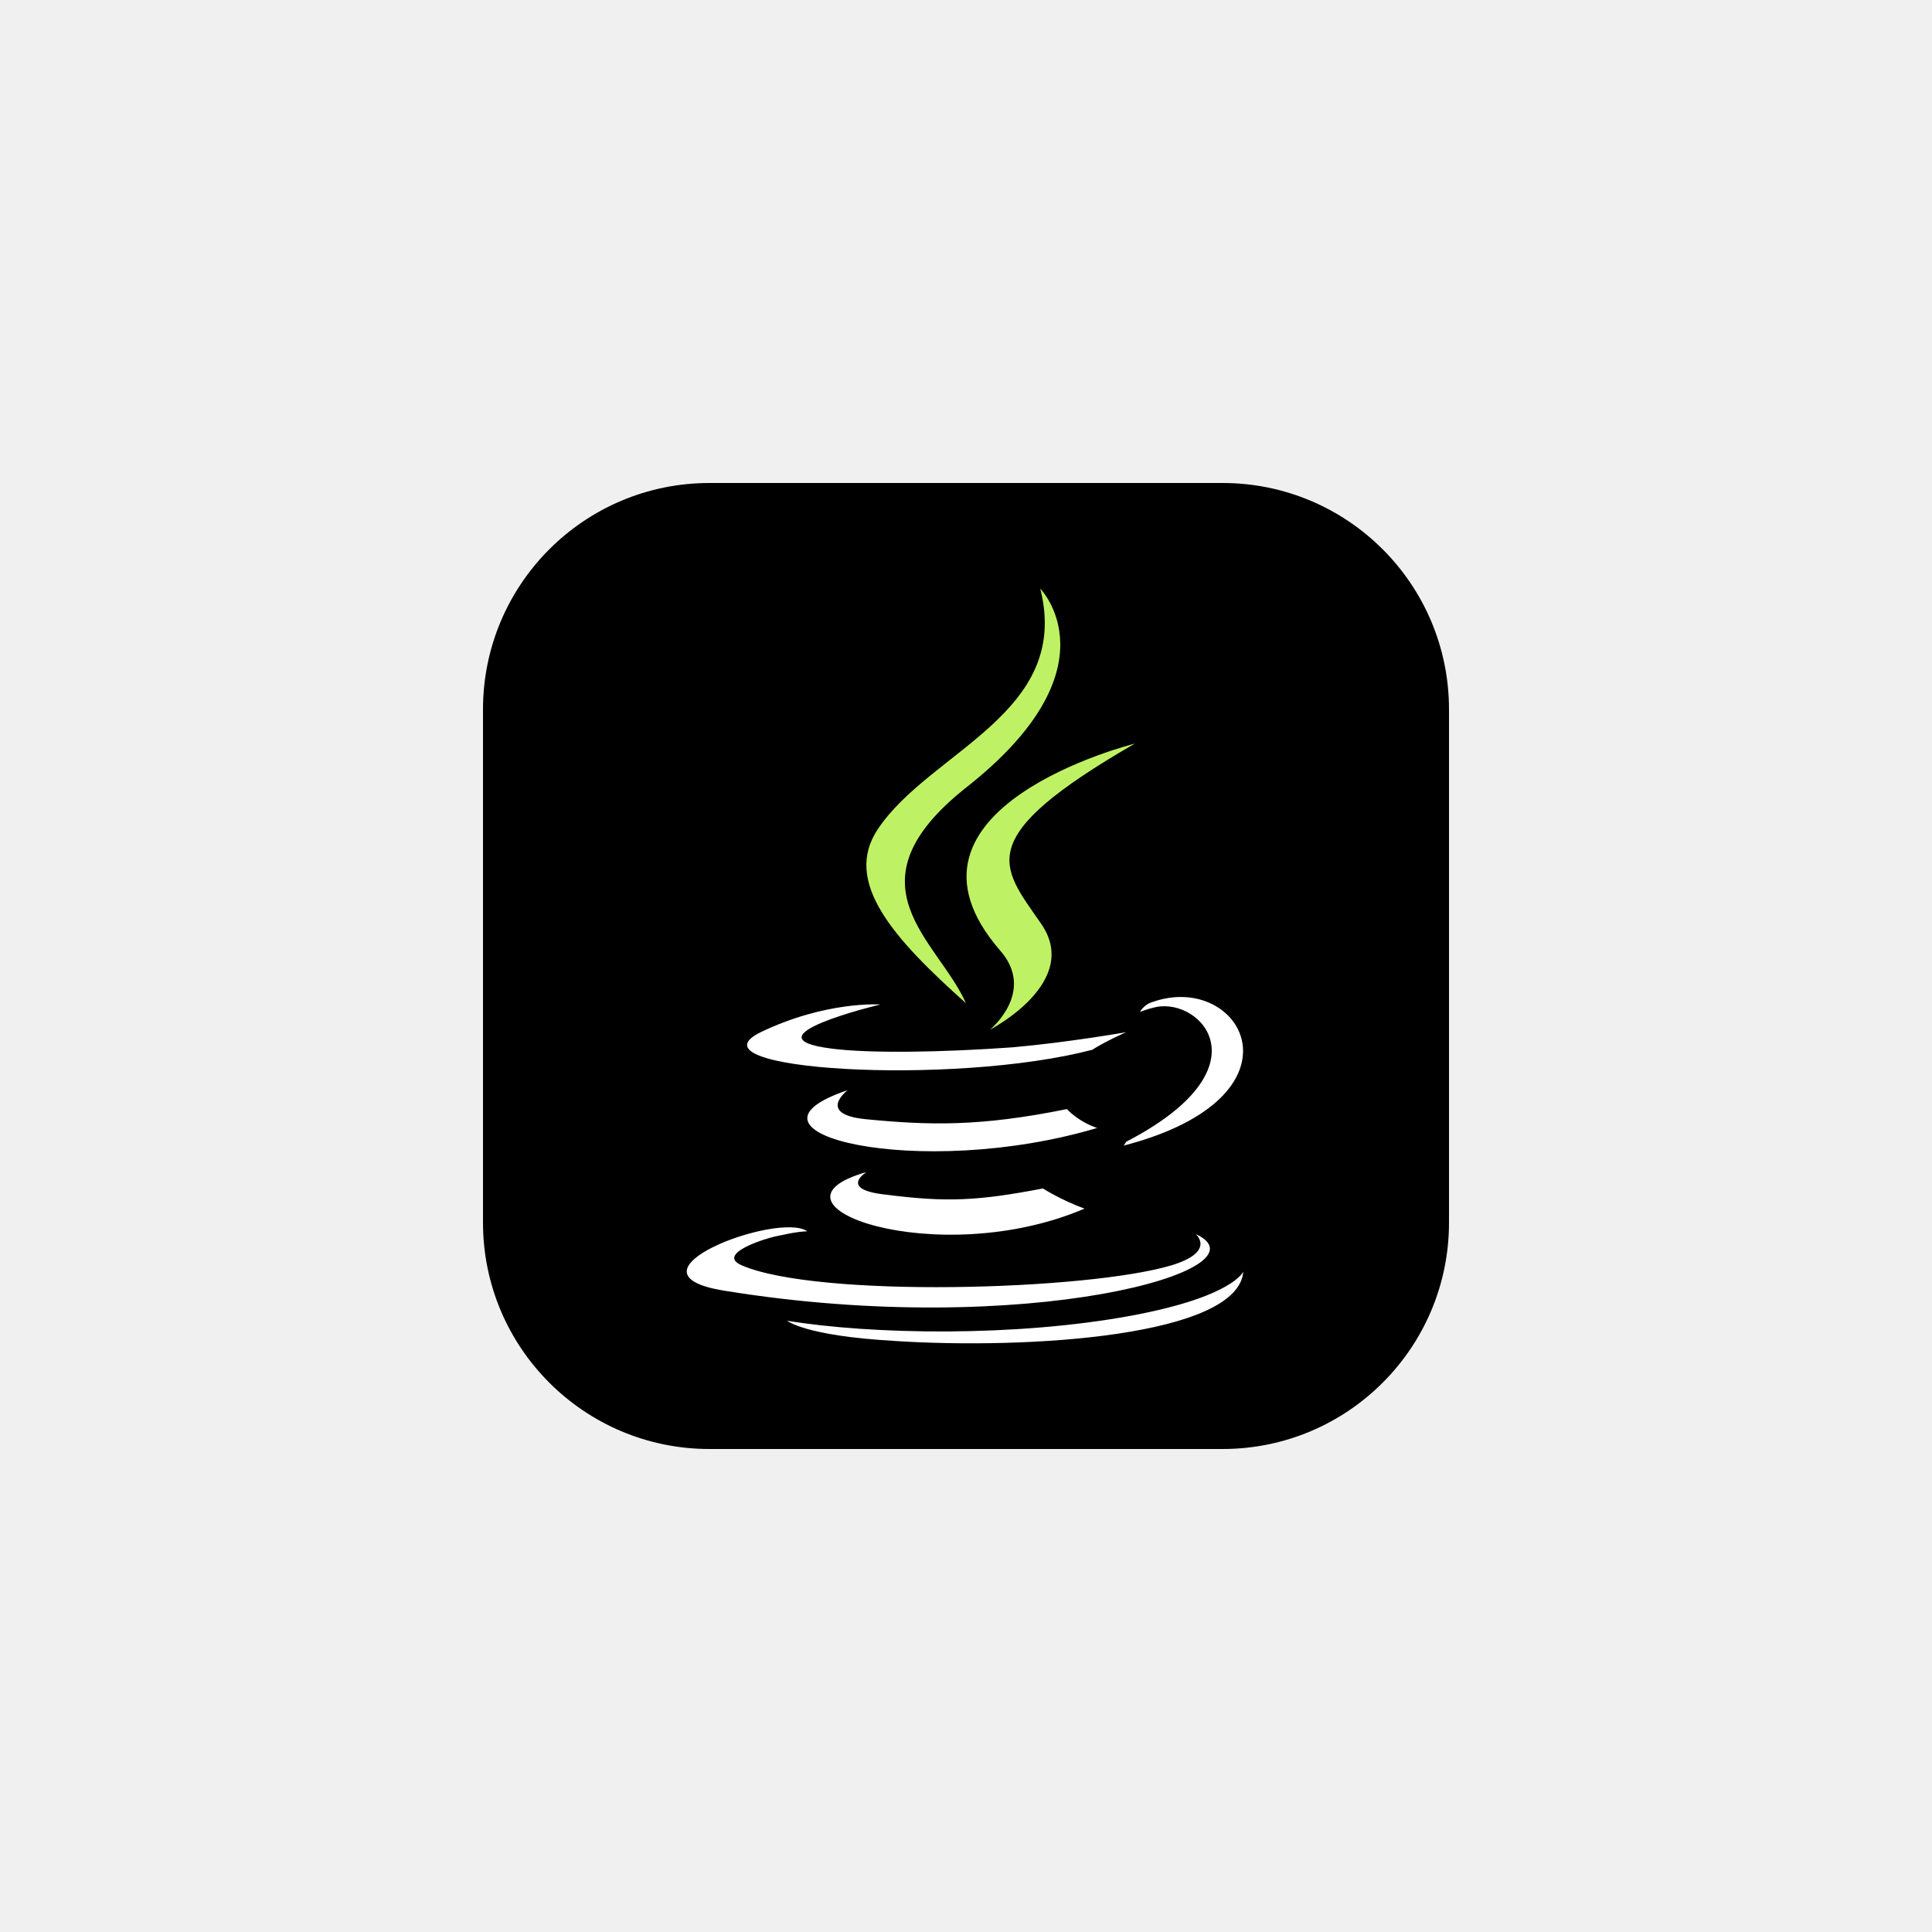
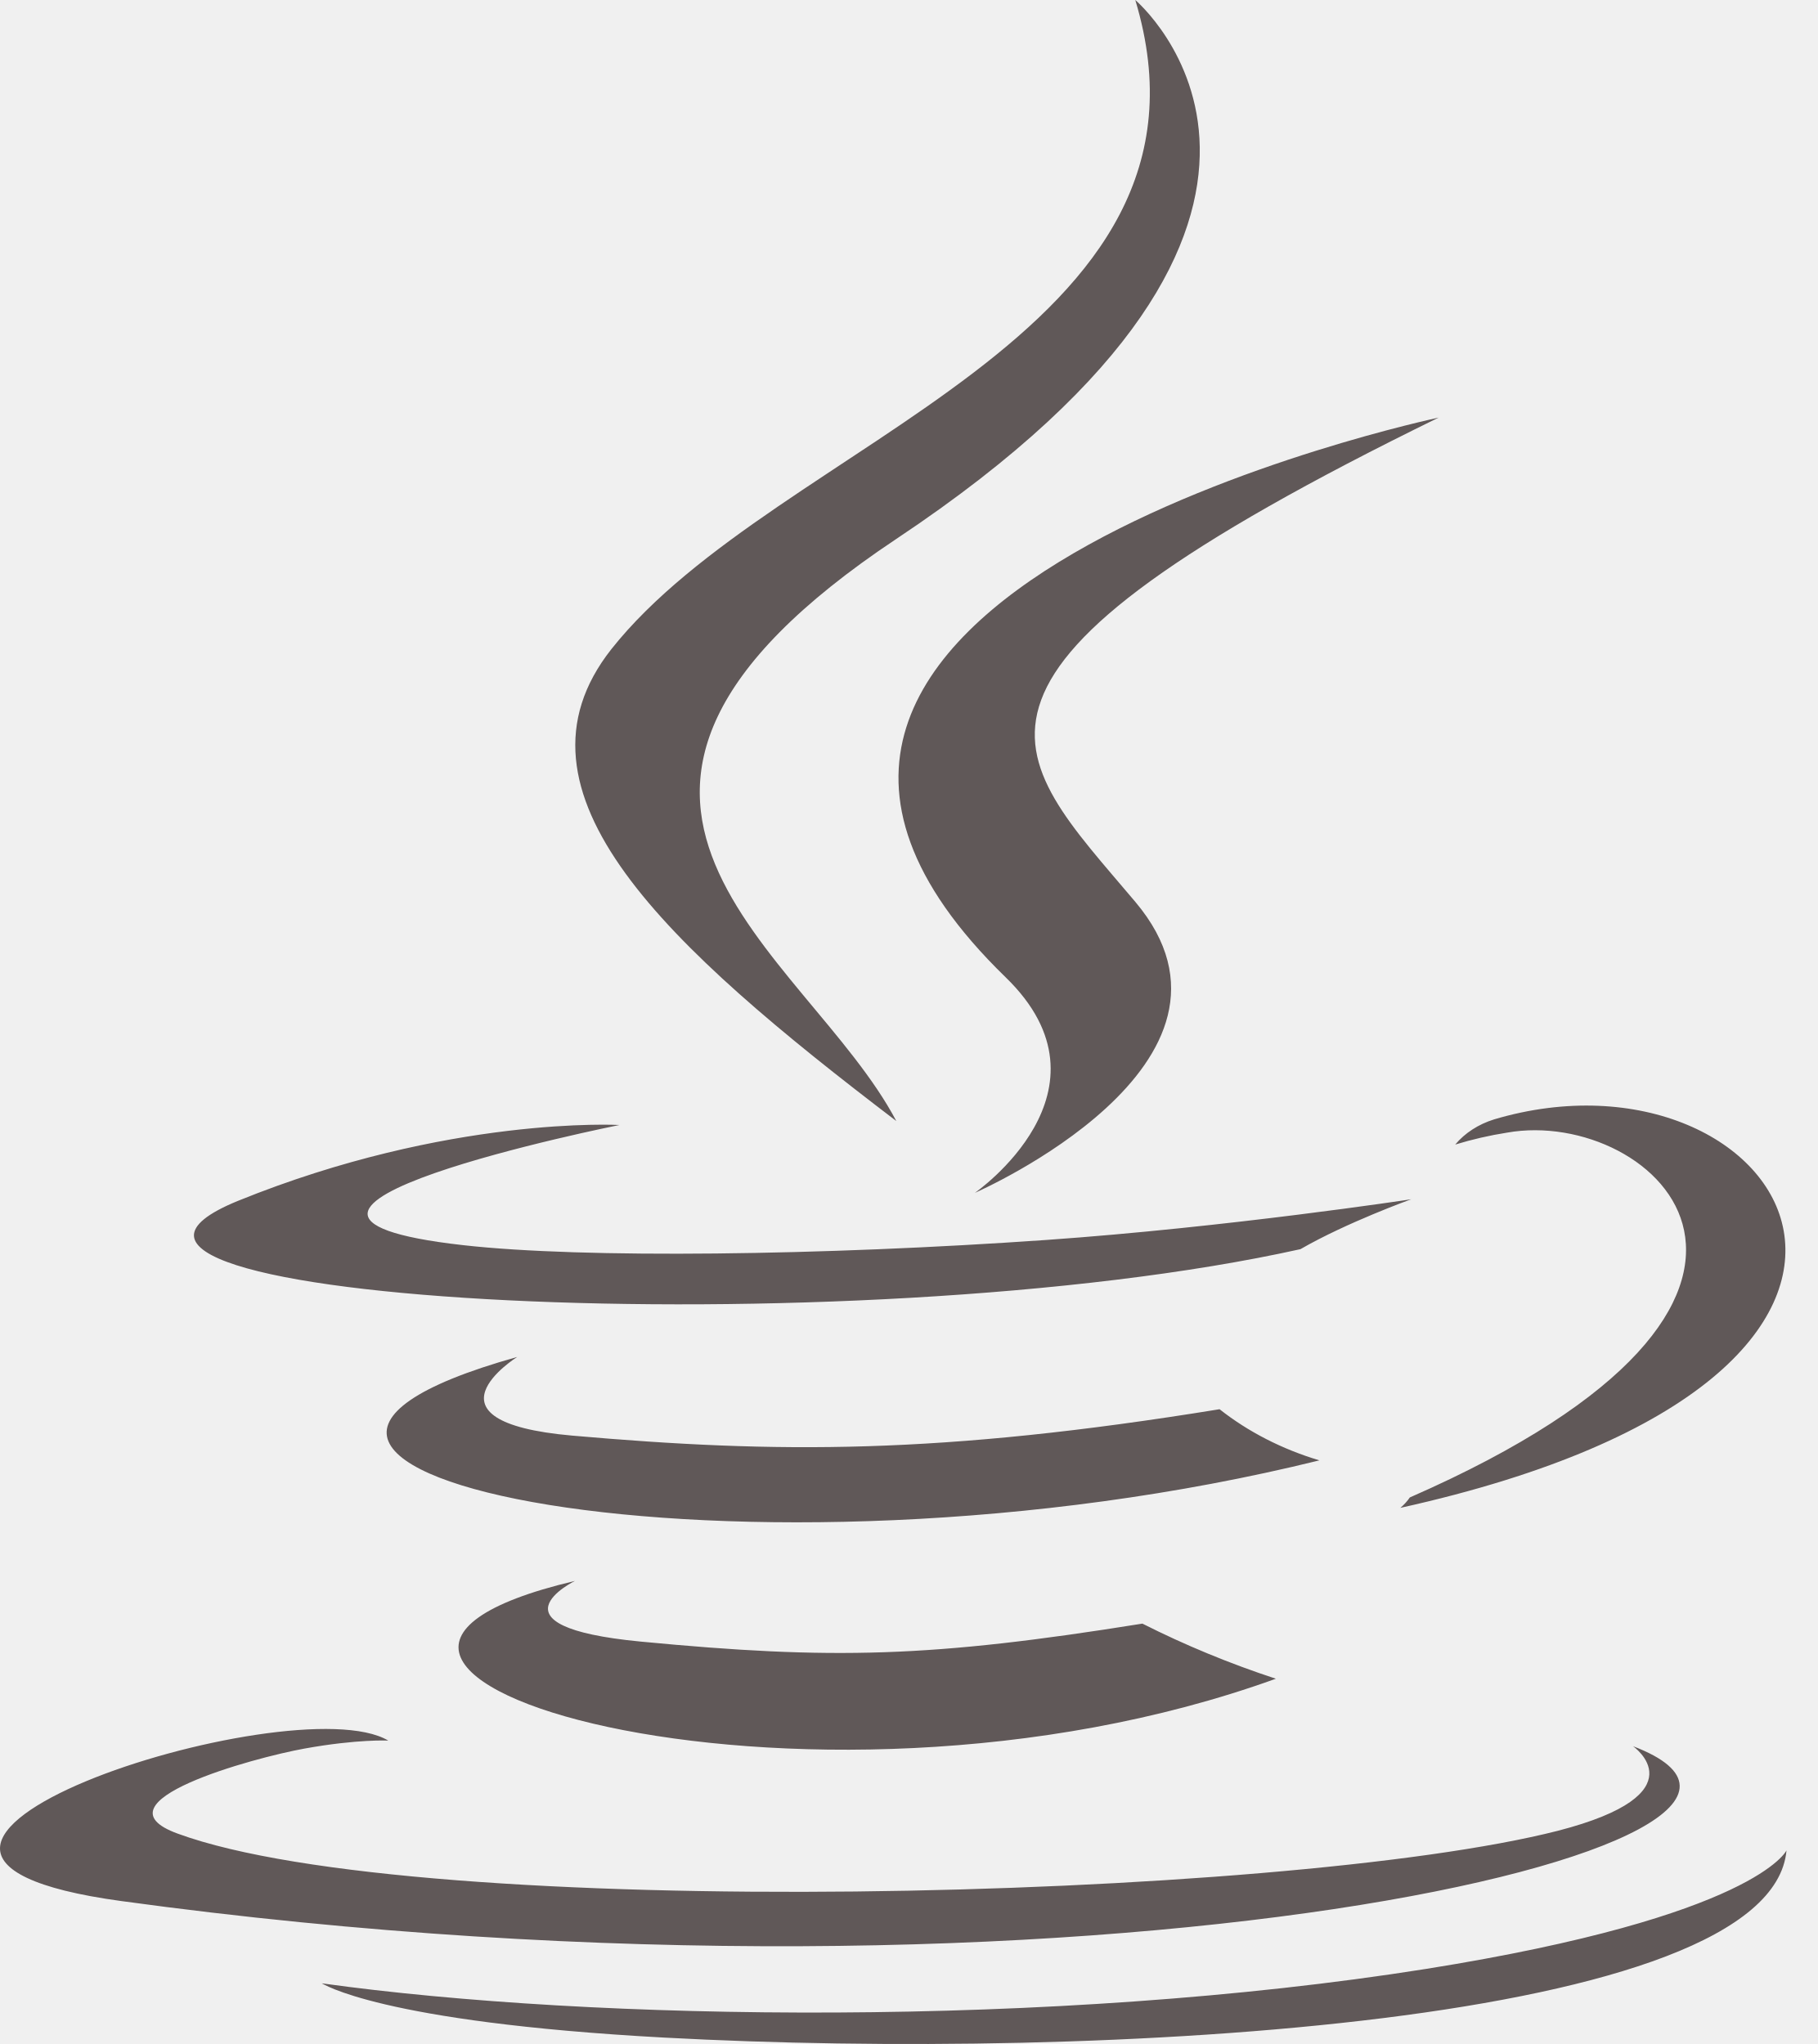
- <svg xmlns="http://www.w3.org/2000/svg" width="48" height="48" viewBox="0 0 48 48" fill="none">
-   <g clip-path="url(#clip0_831_3566)">
-     <path d="M30.375 12H17.625C14.518 12 12 14.518 12 17.625V30.375C12 33.482 14.518 36 17.625 36H30.375C33.482 36 36 33.482 36 30.375V17.625C36 14.518 33.482 12 30.375 12Z" fill="black" />
-     <path d="M21.528 29.12C21.528 29.12 20.808 29.558 22.029 29.683C23.504 29.871 24.283 29.84 25.911 29.527C25.911 29.527 26.349 29.809 26.944 30.028C23.281 31.593 18.648 29.934 21.528 29.12ZM21.059 27.085C21.059 27.085 20.276 27.68 21.497 27.805C23.093 27.961 24.346 27.993 26.506 27.555C26.506 27.555 26.788 27.868 27.258 28.024C22.843 29.339 17.897 28.149 21.059 27.085V27.085ZM29.7 30.654C29.7 30.654 30.232 31.092 29.105 31.437C27.007 32.063 20.307 32.251 18.429 31.437C17.772 31.155 19.024 30.747 19.43 30.685C19.838 30.591 20.057 30.591 20.057 30.591C19.337 30.09 15.266 31.625 17.99 32.066C25.473 33.287 31.64 31.534 29.699 30.657L29.7 30.654ZM21.872 24.956C21.872 24.956 18.46 25.77 20.651 26.051C21.59 26.176 23.438 26.145 25.16 26.02C26.568 25.895 27.98 25.644 27.98 25.644C27.98 25.644 27.479 25.863 27.135 26.082C23.657 26.991 16.988 26.584 18.898 25.645C20.527 24.862 21.872 24.956 21.872 24.956ZM27.977 28.368C31.484 26.552 29.856 24.799 28.729 25.018C28.447 25.081 28.322 25.144 28.322 25.144C28.322 25.144 28.415 24.956 28.635 24.894C30.857 24.111 32.611 27.242 27.915 28.463C27.915 28.463 27.946 28.431 27.977 28.369V28.368ZM22.217 33.315C25.598 33.534 30.764 33.19 30.889 31.593C30.889 31.593 30.639 32.218 28.103 32.688C25.223 33.22 21.653 33.158 19.556 32.813C19.556 32.813 19.994 33.189 22.217 33.314L22.217 33.315Z" fill="white" />
-     <path d="M25.845 14.625C25.845 14.625 27.786 16.597 23.998 19.571C20.961 21.982 23.309 23.36 23.998 24.924C22.214 23.328 20.931 21.919 21.807 20.604C23.093 18.664 26.631 17.725 25.845 14.625ZM24.844 23.61C25.752 24.643 24.594 25.583 24.594 25.583C24.594 25.583 26.91 24.393 25.846 22.921C24.875 21.512 24.124 20.824 28.194 18.475C28.194 18.475 21.776 20.072 24.844 23.61L24.844 23.61Z" fill="#BEF264" />
+ <svg xmlns="http://www.w3.org/2000/svg" width="48" height="54" viewBox="0 0 48 54" fill="none">
+   <g clip-path="url(#clip0_843_2895)">
+     <path d="M34.348 33.001C35.573 32.294 37.273 31.683 37.273 31.683C37.273 31.683 32.435 32.421 27.623 32.759C21.735 33.17 15.411 33.254 12.236 32.896C4.723 32.052 16.36 29.721 16.36 29.721C16.36 29.721 11.848 29.468 6.286 31.725C-0.277 34.404 22.535 35.627 34.348 33.001ZM23.673 29.616C21.298 25.112 13.286 21.157 23.673 14.238C36.63 5.611 29.985 0 29.985 0C32.673 8.912 20.535 11.612 16.148 17.149C13.161 20.936 17.61 24.996 23.673 29.616ZM37.998 11.032C38.011 11.032 16.098 15.652 26.561 25.819C29.648 28.814 25.748 31.514 25.748 31.514C25.748 31.514 33.586 28.097 29.985 23.825C26.623 19.839 24.048 17.856 37.998 11.032ZM37.236 39.561C37.167 39.662 37.083 39.754 36.986 39.836C53.023 36.281 47.123 27.295 39.461 29.573C39.047 29.702 38.689 29.934 38.435 30.238C38.883 30.101 39.343 29.995 39.81 29.922C43.685 29.236 49.248 34.298 37.236 39.561ZM43.13 46.132C43.13 46.132 44.943 47.387 41.143 48.368C33.906 50.214 11.043 50.773 4.693 48.442C2.406 47.609 6.693 46.438 8.043 46.195C9.443 45.942 10.255 45.984 10.255 45.984C7.718 44.476 -6.157 48.948 3.206 50.224C28.735 53.726 49.755 48.653 43.13 46.132ZM15.185 41.766C5.348 44.086 21.173 48.874 33.698 44.35C32.477 43.949 31.297 43.462 30.173 42.894C24.585 43.791 21.998 43.854 16.923 43.369C12.736 42.968 15.185 41.766 15.185 41.766ZM37.66 52.017C27.823 53.578 15.685 53.399 8.498 52.397C8.498 52.386 9.973 53.42 17.548 53.831C29.073 54.453 46.773 53.483 47.185 48.885C47.185 48.885 46.386 50.625 37.66 52.017ZM32.211 37.23C24.811 38.433 20.523 38.401 15.111 37.927C10.923 37.557 13.661 35.849 13.661 35.849C2.811 38.886 19.686 42.325 34.848 38.581C33.868 38.288 32.97 37.829 32.211 37.23Z" fill="#605858" />
  </g>
  <defs>
-     <clipPath id="clip0_831_3566">
-       <rect width="24" height="24" fill="white" transform="translate(12 12)" />
+     <clipPath id="clip0_843_2895">
+       <rect width="48" height="54" fill="white" />
    </clipPath>
  </defs>
</svg>
